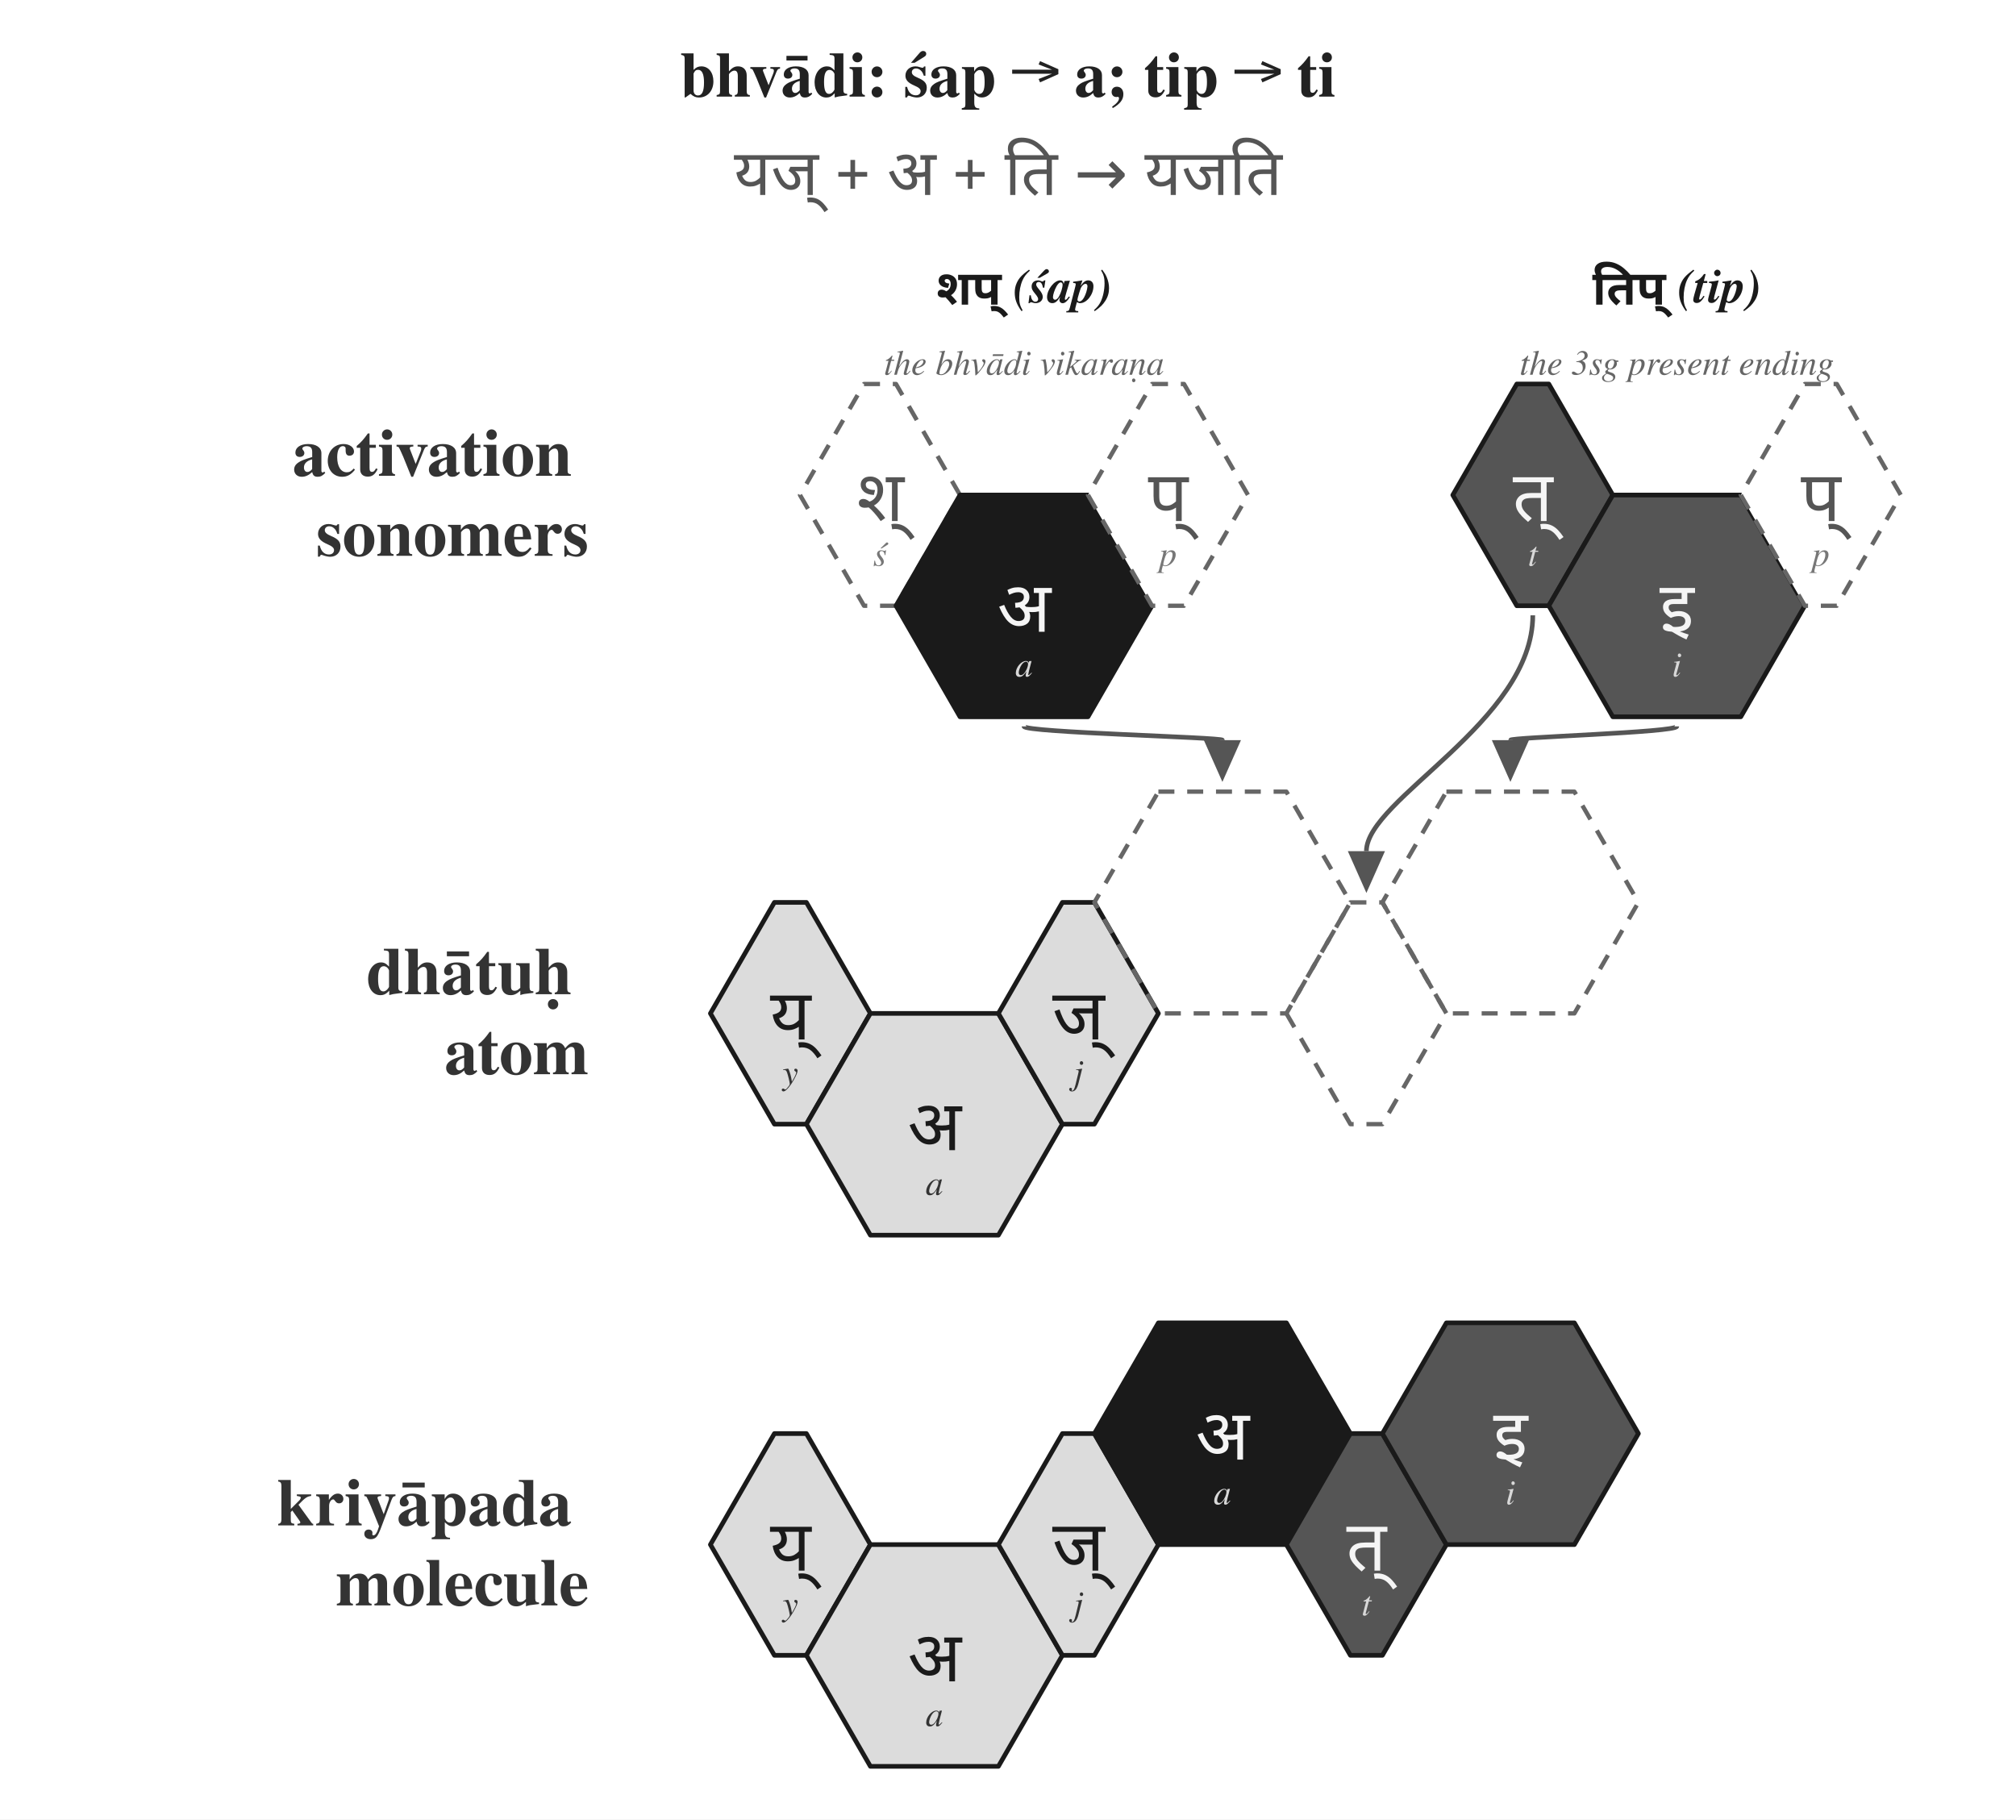
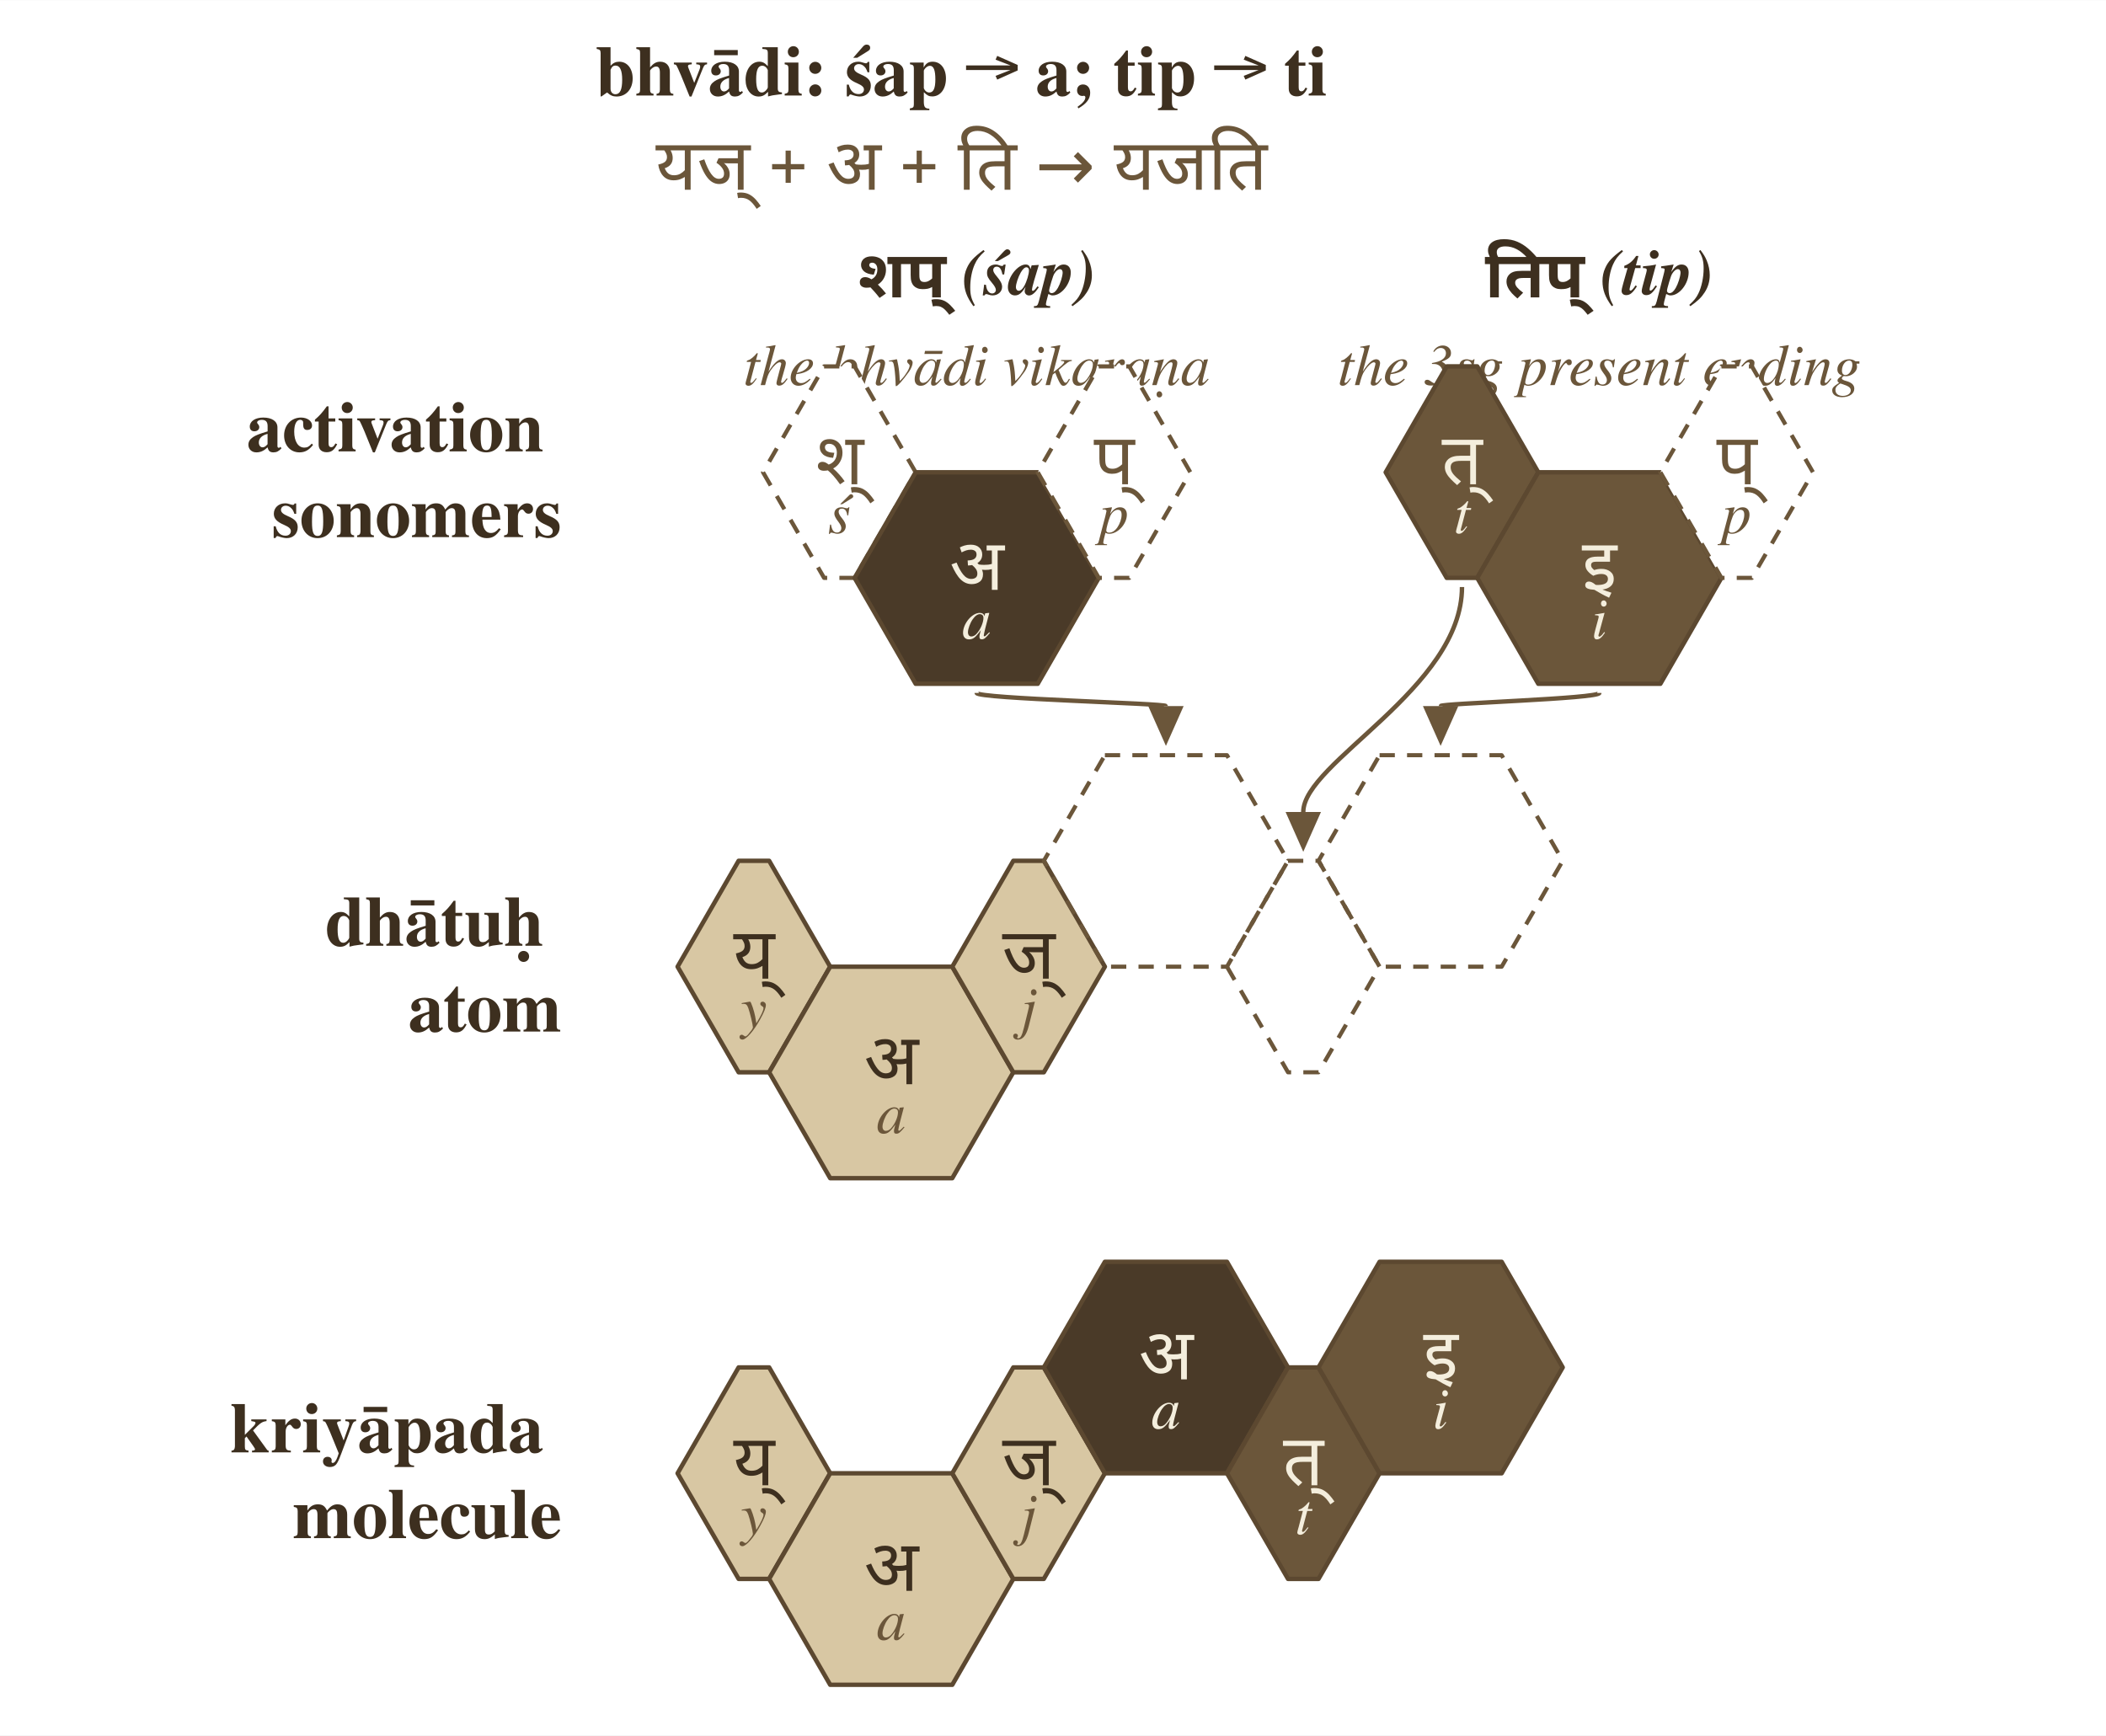
- <svg xmlns="http://www.w3.org/2000/svg" viewBox="0 0 630.0 568.6" width="630.0" height="568.6">
-   <rect x="0" y="0" width="630.0" height="568.6" fill="white" />
+ <svg xmlns="http://www.w3.org/2000/svg" viewBox="0 0 690.0 568.6" width="4.5in" height="3.709in">
+   <rect x="0" y="0" width="690.0" height="568.6" fill="#ffffff" />
  <defs>
    <marker id="arrowhead" markerWidth="10" markerHeight="8" refX="0" refY="4" orient="auto" markerUnits="strokeWidth">
-       <polygon points="0,0 9,4 0,8" fill="#555555" />
+       <polygon points="0,0 9,4 0,8" fill="#6b563a" />
    </marker>
  </defs>
-   <text x="315.0" y="24.0" font-family="Charter, Georgia, Times, serif" font-size="20" font-weight="700" text-anchor="middle" dominant-baseline="middle" fill="#222222">bhvādi: śap → a; tip → ti</text>
-   <text x="315.0" y="54.0" font-family="Noto Sans Devanagari, Kohinoor Devanagari, Devanagari MT, Arial Unicode MS, sans-serif" font-size="20" font-weight="500" text-anchor="middle" dominant-baseline="middle" fill="#555555">यज् + अ + ति → यजति</text>
-   <text x="184.0" y="154.7" font-family="Charter, Georgia, Times, serif" font-size="21" font-weight="700" text-anchor="end" dominant-baseline="middle" fill="#333333">
-     <tspan x="184.0" y="142.2">activation</tspan>
-     <tspan x="184.0" y="167.2">sonomers</tspan>
+   <text x="315.0" y="24.0" font-family="Charter, Georgia, Times, serif" font-size="23.4" font-weight="700" text-anchor="middle" dominant-baseline="middle" fill="#3d2f1f">bhvādi: śap → a; tip → ti</text>
+   <text x="315.0" y="54.0" font-family="Noto Sans Devanagari, Mangal, Devanagari Sangam MN, sans-serif" font-size="23.4" font-weight="500" text-anchor="middle" dominant-baseline="middle" fill="#6b563a">यज् + अ + ति → यजति</text>
+   <text x="184.0" y="154.7" font-family="Charter, Georgia, Times, serif" font-size="23.4" font-weight="700" text-anchor="end" dominant-baseline="middle" fill="#3d2f1f">
+     <tspan x="184.0" y="140.6">activation</tspan>
+     <tspan x="184.0" y="168.7">sonomers</tspan>
  </text>
-   <text x="184.0" y="316.7" font-family="Charter, Georgia, Times, serif" font-size="21" font-weight="700" text-anchor="end" dominant-baseline="middle" fill="#333333">
-     <tspan x="184.0" y="304.2">dhātuḥ</tspan>
-     <tspan x="184.0" y="329.2">atom</tspan>
+   <text x="184.0" y="316.7" font-family="Charter, Georgia, Times, serif" font-size="23.4" font-weight="700" text-anchor="end" dominant-baseline="middle" fill="#3d2f1f">
+     <tspan x="184.0" y="302.6">dhātuḥ</tspan>
+     <tspan x="184.0" y="330.7">atom</tspan>
  </text>
-   <text x="184.0" y="482.7" font-family="Charter, Georgia, Times, serif" font-size="21" font-weight="700" text-anchor="end" dominant-baseline="middle" fill="#333333">
-     <tspan x="184.0" y="470.2">kriyāpada</tspan>
-     <tspan x="184.0" y="495.2">molecule</tspan>
+   <text x="184.0" y="482.7" font-family="Charter, Georgia, Times, serif" font-size="23.4" font-weight="700" text-anchor="end" dominant-baseline="middle" fill="#3d2f1f">
+     <tspan x="184.0" y="468.6">kriyāpada</tspan>
+     <tspan x="184.0" y="496.7">molecule</tspan>
  </text>
-   <text x="320.0" y="90.0" font-family="Charter, Georgia, Times, serif" font-size="15" font-weight="700" text-anchor="middle" dominant-baseline="middle" fill="#1a1a1a">
-     <tspan font-family="Noto Sans Devanagari, Kohinoor Devanagari, Devanagari MT, Arial Unicode MS, sans-serif">शप्</tspan>
+   <text x="320.0" y="90.0" font-family="Charter, Georgia, Times, serif" font-size="21.3" font-weight="700" text-anchor="middle" dominant-baseline="middle" fill="#3d2f1f">
+     <tspan font-family="Noto Sans Devanagari, Mangal, Devanagari Sangam MN, sans-serif">शप्</tspan>
    <tspan font-style="italic">(śap)</tspan>
  </text>
-   <text x="320.0" y="114.0" font-family="Charter, Georgia, Times, serif" font-size="11" font-style="italic" text-anchor="middle" dominant-baseline="middle" fill="#666666">the bhvādi vikaraṇa</text>
-   <polygon points="270.0,120.0 280.0,120.0 300.0,154.7 280.0,189.3 270.0,189.3 250.0,154.7" fill="white" stroke="#666666" stroke-width="1.35" stroke-dasharray="5 4" stroke-linejoin="round" />
-   <text x="275.0" y="155.2" font-family="Noto Sans Devanagari, Kohinoor Devanagari, Devanagari MT, Arial Unicode MS, sans-serif" font-size="22" font-weight="500" text-anchor="middle" dominant-baseline="middle" fill="#555555">श्</text>
-   <text x="275.0" y="173.7" font-family="Charter, Georgia, Times, serif" font-size="11" font-style="italic" text-anchor="middle" dominant-baseline="middle" fill="#777777">ś</text>
-   <polygon points="300.0,154.7 340.0,154.7 360.0,189.3 340.0,224.0 300.0,224.0 280.0,189.3" fill="#1a1a1a" stroke="#1a1a1a" stroke-width="1.45" stroke-linejoin="round" />
-   <text x="320.0" y="189.8" font-family="Noto Sans Devanagari, Kohinoor Devanagari, Devanagari MT, Arial Unicode MS, sans-serif" font-size="22" font-weight="500" text-anchor="middle" dominant-baseline="middle" fill="#f5f5f5">अ</text>
-   <text x="320.0" y="208.3" font-family="Charter, Georgia, Times, serif" font-size="11" font-style="italic" text-anchor="middle" dominant-baseline="middle" fill="#d8d8d8">a</text>
-   <polygon points="360.0,120.0 370.0,120.0 390.0,154.7 370.0,189.3 360.0,189.3 340.0,154.7" fill="white" stroke="#666666" stroke-width="1.35" stroke-dasharray="5 4" stroke-linejoin="round" />
-   <text x="365.0" y="155.2" font-family="Noto Sans Devanagari, Kohinoor Devanagari, Devanagari MT, Arial Unicode MS, sans-serif" font-size="22" font-weight="500" text-anchor="middle" dominant-baseline="middle" fill="#555555">प्</text>
-   <text x="365.0" y="173.7" font-family="Charter, Georgia, Times, serif" font-size="11" font-style="italic" text-anchor="middle" dominant-baseline="middle" fill="#777777">p</text>
-   <text x="524.0" y="90.0" font-family="Charter, Georgia, Times, serif" font-size="15" font-weight="700" text-anchor="middle" dominant-baseline="middle" fill="#1a1a1a">
-     <tspan font-family="Noto Sans Devanagari, Kohinoor Devanagari, Devanagari MT, Arial Unicode MS, sans-serif">तिप्</tspan>
+   <text x="320.0" y="120.7" font-family="Charter, Georgia, Times, serif" font-size="19.2" font-style="italic" text-anchor="middle" dominant-baseline="middle" fill="#6b563a">the bhvādi vikaraṇa</text>
+   <polygon points="270.0,120.0 280.0,120.0 300.0,154.7 280.0,189.3 270.0,189.3 250.0,154.7" fill="#ffffff" stroke="#6b563a" stroke-width="1.35" stroke-dasharray="5 4" stroke-linejoin="round" />
+   <text x="275.0" y="150.5" font-family="Noto Sans Devanagari, Mangal, Devanagari Sangam MN, sans-serif" font-size="23.4" font-weight="500" text-anchor="middle" dominant-baseline="middle" fill="#6b563a">श्</text>
+   <text x="275.0" y="169.2" font-family="Charter, Georgia, Times, serif" font-size="19.2" font-style="italic" text-anchor="middle" dominant-baseline="middle" fill="#6b563a">ś</text>
+   <polygon points="300.0,154.7 340.0,154.7 360.0,189.3 340.0,224.0 300.0,224.0 280.0,189.3" fill="#4a3a28" stroke="#5c4830" stroke-width="1.45" stroke-linejoin="round" />
+   <text x="320.0" y="185.1" font-family="Noto Sans Devanagari, Mangal, Devanagari Sangam MN, sans-serif" font-size="23.4" font-weight="500" text-anchor="middle" dominant-baseline="middle" fill="#f4eedd">अ</text>
+   <text x="320.0" y="203.8" font-family="Charter, Georgia, Times, serif" font-size="19.2" font-style="italic" text-anchor="middle" dominant-baseline="middle" fill="#f4eedd">a</text>
+   <polygon points="360.0,120.0 370.0,120.0 390.0,154.7 370.0,189.3 360.0,189.3 340.0,154.7" fill="#ffffff" stroke="#6b563a" stroke-width="1.35" stroke-dasharray="5 4" stroke-linejoin="round" />
+   <text x="365.0" y="150.5" font-family="Noto Sans Devanagari, Mangal, Devanagari Sangam MN, sans-serif" font-size="23.4" font-weight="500" text-anchor="middle" dominant-baseline="middle" fill="#6b563a">प्</text>
+   <text x="365.0" y="169.2" font-family="Charter, Georgia, Times, serif" font-size="19.2" font-style="italic" text-anchor="middle" dominant-baseline="middle" fill="#6b563a">p</text>
+   <text x="524.0" y="90.0" font-family="Charter, Georgia, Times, serif" font-size="21.3" font-weight="700" text-anchor="middle" dominant-baseline="middle" fill="#3d2f1f">
+     <tspan font-family="Noto Sans Devanagari, Mangal, Devanagari Sangam MN, sans-serif">तिप्</tspan>
    <tspan font-style="italic">(tip)</tspan>
  </text>
-   <text x="524.0" y="114.0" font-family="Charter, Georgia, Times, serif" font-size="11" font-style="italic" text-anchor="middle" dominant-baseline="middle" fill="#666666">the 3sg present ending</text>
-   <polygon points="474.0,120.0 484.0,120.0 504.0,154.7 484.0,189.3 474.0,189.3 454.0,154.7" fill="#555555" stroke="#1a1a1a" stroke-width="1.45" stroke-linejoin="round" />
-   <text x="479.0" y="155.2" font-family="Noto Sans Devanagari, Kohinoor Devanagari, Devanagari MT, Arial Unicode MS, sans-serif" font-size="22" font-weight="500" text-anchor="middle" dominant-baseline="middle" fill="#f5f5f5">त्</text>
-   <text x="479.0" y="173.7" font-family="Charter, Georgia, Times, serif" font-size="11" font-style="italic" text-anchor="middle" dominant-baseline="middle" fill="#d8d8d8">t</text>
-   <polygon points="504.0,154.7 544.0,154.7 564.0,189.3 544.0,224.0 504.0,224.0 484.0,189.3" fill="#555555" stroke="#1a1a1a" stroke-width="1.45" stroke-linejoin="round" />
-   <text x="524.0" y="189.8" font-family="Noto Sans Devanagari, Kohinoor Devanagari, Devanagari MT, Arial Unicode MS, sans-serif" font-size="22" font-weight="500" text-anchor="middle" dominant-baseline="middle" fill="#f5f5f5">इ</text>
-   <text x="524.0" y="208.3" font-family="Charter, Georgia, Times, serif" font-size="11" font-style="italic" text-anchor="middle" dominant-baseline="middle" fill="#d8d8d8">i</text>
-   <polygon points="564.0,120.0 574.0,120.0 594.0,154.7 574.0,189.3 564.0,189.3 544.0,154.7" fill="white" stroke="#666666" stroke-width="1.35" stroke-dasharray="5 4" stroke-linejoin="round" />
-   <text x="569.0" y="155.2" font-family="Noto Sans Devanagari, Kohinoor Devanagari, Devanagari MT, Arial Unicode MS, sans-serif" font-size="22" font-weight="500" text-anchor="middle" dominant-baseline="middle" fill="#555555">प्</text>
-   <text x="569.0" y="173.7" font-family="Charter, Georgia, Times, serif" font-size="11" font-style="italic" text-anchor="middle" dominant-baseline="middle" fill="#777777">p</text>
-   <polygon points="242.0,282.0 252.0,282.0 272.0,316.7 252.0,351.3 242.0,351.3 222.0,316.7" fill="#dcdcdc" stroke="#1a1a1a" stroke-width="1.45" stroke-linejoin="round" />
-   <text x="247.0" y="317.2" font-family="Noto Sans Devanagari, Kohinoor Devanagari, Devanagari MT, Arial Unicode MS, sans-serif" font-size="22" font-weight="500" text-anchor="middle" dominant-baseline="middle" fill="#1a1a1a">य्</text>
-   <text x="247.0" y="335.7" font-family="Charter, Georgia, Times, serif" font-size="11" font-style="italic" text-anchor="middle" dominant-baseline="middle" fill="#333333">y</text>
-   <polygon points="272.0,316.7 312.0,316.7 332.0,351.3 312.0,386.0 272.0,386.0 252.0,351.3" fill="#dcdcdc" stroke="#1a1a1a" stroke-width="1.45" stroke-linejoin="round" />
-   <text x="292.0" y="351.8" font-family="Noto Sans Devanagari, Kohinoor Devanagari, Devanagari MT, Arial Unicode MS, sans-serif" font-size="22" font-weight="500" text-anchor="middle" dominant-baseline="middle" fill="#1a1a1a">अ</text>
-   <text x="292.0" y="370.3" font-family="Charter, Georgia, Times, serif" font-size="11" font-style="italic" text-anchor="middle" dominant-baseline="middle" fill="#333333">a</text>
-   <polygon points="332.0,282.0 342.0,282.0 362.0,316.7 342.0,351.3 332.0,351.3 312.0,316.7" fill="#dcdcdc" stroke="#1a1a1a" stroke-width="1.45" stroke-linejoin="round" />
-   <text x="337.0" y="317.2" font-family="Noto Sans Devanagari, Kohinoor Devanagari, Devanagari MT, Arial Unicode MS, sans-serif" font-size="22" font-weight="500" text-anchor="middle" dominant-baseline="middle" fill="#1a1a1a">ज्</text>
-   <text x="337.0" y="335.7" font-family="Charter, Georgia, Times, serif" font-size="11" font-style="italic" text-anchor="middle" dominant-baseline="middle" fill="#333333">j</text>
-   <polygon points="362.0,247.4 402.0,247.4 422.0,282.0 402.0,316.7 362.0,316.7 342.0,282.0" fill="none" stroke="#666666" stroke-width="1.35" stroke-dasharray="5 4" stroke-linejoin="round" />
-   <polygon points="422.0,282.0 432.0,282.0 452.0,316.7 432.0,351.3 422.0,351.3 402.0,316.7" fill="none" stroke="#666666" stroke-width="1.35" stroke-dasharray="5 4" stroke-linejoin="round" />
-   <polygon points="452.0,247.4 492.0,247.4 512.0,282.0 492.0,316.7 452.0,316.7 432.0,282.0" fill="none" stroke="#666666" stroke-width="1.35" stroke-dasharray="5 4" stroke-linejoin="round" />
-   <path d="M 320.0,227.0 C 320.0,228.9 382.0,230.4 382.0,231.3" fill="none" stroke="#555555" stroke-width="1.45" marker-end="url(#arrowhead)" />
-   <path d="M 479.0,192.3 C 479.0,225.5 427.0,249.8 427.0,266.0" fill="none" stroke="#555555" stroke-width="1.45" marker-end="url(#arrowhead)" />
-   <path d="M 524.0,227.0 C 524.0,228.9 472.0,230.4 472.0,231.3" fill="none" stroke="#555555" stroke-width="1.45" marker-end="url(#arrowhead)" />
-   <polygon points="242.0,448.0 252.0,448.0 272.0,482.7 252.0,517.3 242.0,517.3 222.0,482.7" fill="#dcdcdc" stroke="#1a1a1a" stroke-width="1.45" stroke-linejoin="round" />
-   <text x="247.0" y="483.2" font-family="Noto Sans Devanagari, Kohinoor Devanagari, Devanagari MT, Arial Unicode MS, sans-serif" font-size="22" font-weight="500" text-anchor="middle" dominant-baseline="middle" fill="#1a1a1a">य्</text>
-   <text x="247.0" y="501.7" font-family="Charter, Georgia, Times, serif" font-size="11" font-style="italic" text-anchor="middle" dominant-baseline="middle" fill="#333333">y</text>
-   <polygon points="272.0,482.7 312.0,482.7 332.0,517.3 312.0,552.0 272.0,552.0 252.0,517.3" fill="#dcdcdc" stroke="#1a1a1a" stroke-width="1.45" stroke-linejoin="round" />
-   <text x="292.0" y="517.8" font-family="Noto Sans Devanagari, Kohinoor Devanagari, Devanagari MT, Arial Unicode MS, sans-serif" font-size="22" font-weight="500" text-anchor="middle" dominant-baseline="middle" fill="#1a1a1a">अ</text>
-   <text x="292.0" y="536.3" font-family="Charter, Georgia, Times, serif" font-size="11" font-style="italic" text-anchor="middle" dominant-baseline="middle" fill="#333333">a</text>
-   <polygon points="332.0,448.0 342.0,448.0 362.0,482.7 342.0,517.3 332.0,517.3 312.0,482.7" fill="#dcdcdc" stroke="#1a1a1a" stroke-width="1.45" stroke-linejoin="round" />
-   <text x="337.0" y="483.2" font-family="Noto Sans Devanagari, Kohinoor Devanagari, Devanagari MT, Arial Unicode MS, sans-serif" font-size="22" font-weight="500" text-anchor="middle" dominant-baseline="middle" fill="#1a1a1a">ज्</text>
-   <text x="337.0" y="501.7" font-family="Charter, Georgia, Times, serif" font-size="11" font-style="italic" text-anchor="middle" dominant-baseline="middle" fill="#333333">j</text>
-   <polygon points="362.0,413.4 402.0,413.4 422.0,448.0 402.0,482.7 362.0,482.7 342.0,448.0" fill="#1a1a1a" stroke="#1a1a1a" stroke-width="1.45" stroke-linejoin="round" />
-   <text x="382.0" y="448.5" font-family="Noto Sans Devanagari, Kohinoor Devanagari, Devanagari MT, Arial Unicode MS, sans-serif" font-size="22" font-weight="500" text-anchor="middle" dominant-baseline="middle" fill="#f5f5f5">अ</text>
-   <text x="382.0" y="467.0" font-family="Charter, Georgia, Times, serif" font-size="11" font-style="italic" text-anchor="middle" dominant-baseline="middle" fill="#d8d8d8">a</text>
-   <polygon points="422.0,448.0 432.0,448.0 452.0,482.7 432.0,517.3 422.0,517.3 402.0,482.7" fill="#555555" stroke="#1a1a1a" stroke-width="1.45" stroke-linejoin="round" />
-   <text x="427.0" y="483.2" font-family="Noto Sans Devanagari, Kohinoor Devanagari, Devanagari MT, Arial Unicode MS, sans-serif" font-size="22" font-weight="500" text-anchor="middle" dominant-baseline="middle" fill="#f5f5f5">त्</text>
-   <text x="427.0" y="501.7" font-family="Charter, Georgia, Times, serif" font-size="11" font-style="italic" text-anchor="middle" dominant-baseline="middle" fill="#d8d8d8">t</text>
-   <polygon points="452.0,413.4 492.0,413.4 512.0,448.0 492.0,482.7 452.0,482.7 432.0,448.0" fill="#555555" stroke="#1a1a1a" stroke-width="1.45" stroke-linejoin="round" />
-   <text x="472.0" y="448.5" font-family="Noto Sans Devanagari, Kohinoor Devanagari, Devanagari MT, Arial Unicode MS, sans-serif" font-size="22" font-weight="500" text-anchor="middle" dominant-baseline="middle" fill="#f5f5f5">इ</text>
-   <text x="472.0" y="467.0" font-family="Charter, Georgia, Times, serif" font-size="11" font-style="italic" text-anchor="middle" dominant-baseline="middle" fill="#d8d8d8">i</text>
+   <text x="524.0" y="120.7" font-family="Charter, Georgia, Times, serif" font-size="19.2" font-style="italic" text-anchor="middle" dominant-baseline="middle" fill="#6b563a">the 3sg present ending</text>
+   <polygon points="474.0,120.0 484.0,120.0 504.0,154.7 484.0,189.3 474.0,189.3 454.0,154.7" fill="#6b563a" stroke="#5c4830" stroke-width="1.45" stroke-linejoin="round" />
+   <text x="479.0" y="150.5" font-family="Noto Sans Devanagari, Mangal, Devanagari Sangam MN, sans-serif" font-size="23.4" font-weight="500" text-anchor="middle" dominant-baseline="middle" fill="#f4eedd">त्</text>
+   <text x="479.0" y="169.2" font-family="Charter, Georgia, Times, serif" font-size="19.2" font-style="italic" text-anchor="middle" dominant-baseline="middle" fill="#f4eedd">t</text>
+   <polygon points="504.0,154.7 544.0,154.7 564.0,189.3 544.0,224.0 504.0,224.0 484.0,189.3" fill="#6b563a" stroke="#5c4830" stroke-width="1.45" stroke-linejoin="round" />
+   <text x="524.0" y="185.1" font-family="Noto Sans Devanagari, Mangal, Devanagari Sangam MN, sans-serif" font-size="23.4" font-weight="500" text-anchor="middle" dominant-baseline="middle" fill="#f4eedd">इ</text>
+   <text x="524.0" y="203.8" font-family="Charter, Georgia, Times, serif" font-size="19.2" font-style="italic" text-anchor="middle" dominant-baseline="middle" fill="#f4eedd">i</text>
+   <polygon points="564.0,120.0 574.0,120.0 594.0,154.7 574.0,189.3 564.0,189.3 544.0,154.7" fill="#ffffff" stroke="#6b563a" stroke-width="1.35" stroke-dasharray="5 4" stroke-linejoin="round" />
+   <text x="569.0" y="150.5" font-family="Noto Sans Devanagari, Mangal, Devanagari Sangam MN, sans-serif" font-size="23.4" font-weight="500" text-anchor="middle" dominant-baseline="middle" fill="#6b563a">प्</text>
+   <text x="569.0" y="169.2" font-family="Charter, Georgia, Times, serif" font-size="19.2" font-style="italic" text-anchor="middle" dominant-baseline="middle" fill="#6b563a">p</text>
+   <polygon points="242.0,282.0 252.0,282.0 272.0,316.7 252.0,351.3 242.0,351.3 222.0,316.7" fill="#d8c7a3" stroke="#5c4830" stroke-width="1.45" stroke-linejoin="round" />
+   <text x="247.0" y="312.5" font-family="Noto Sans Devanagari, Mangal, Devanagari Sangam MN, sans-serif" font-size="23.4" font-weight="500" text-anchor="middle" dominant-baseline="middle" fill="#3d2f1f">य्</text>
+   <text x="247.0" y="331.2" font-family="Charter, Georgia, Times, serif" font-size="19.2" font-style="italic" text-anchor="middle" dominant-baseline="middle" fill="#6b563a">y</text>
+   <polygon points="272.0,316.7 312.0,316.7 332.0,351.3 312.0,386.0 272.0,386.0 252.0,351.3" fill="#d8c7a3" stroke="#5c4830" stroke-width="1.45" stroke-linejoin="round" />
+   <text x="292.0" y="347.1" font-family="Noto Sans Devanagari, Mangal, Devanagari Sangam MN, sans-serif" font-size="23.4" font-weight="500" text-anchor="middle" dominant-baseline="middle" fill="#3d2f1f">अ</text>
+   <text x="292.0" y="365.8" font-family="Charter, Georgia, Times, serif" font-size="19.2" font-style="italic" text-anchor="middle" dominant-baseline="middle" fill="#6b563a">a</text>
+   <polygon points="332.0,282.0 342.0,282.0 362.0,316.7 342.0,351.3 332.0,351.3 312.0,316.7" fill="#d8c7a3" stroke="#5c4830" stroke-width="1.45" stroke-linejoin="round" />
+   <text x="337.0" y="312.5" font-family="Noto Sans Devanagari, Mangal, Devanagari Sangam MN, sans-serif" font-size="23.4" font-weight="500" text-anchor="middle" dominant-baseline="middle" fill="#3d2f1f">ज्</text>
+   <text x="337.0" y="331.2" font-family="Charter, Georgia, Times, serif" font-size="19.2" font-style="italic" text-anchor="middle" dominant-baseline="middle" fill="#6b563a">j</text>
+   <polygon points="362.0,247.4 402.0,247.4 422.0,282.0 402.0,316.7 362.0,316.7 342.0,282.0" fill="none" stroke="#6b563a" stroke-width="1.35" stroke-dasharray="5 4" stroke-linejoin="round" />
+   <polygon points="422.0,282.0 432.0,282.0 452.0,316.7 432.0,351.3 422.0,351.3 402.0,316.7" fill="none" stroke="#6b563a" stroke-width="1.35" stroke-dasharray="5 4" stroke-linejoin="round" />
+   <polygon points="452.0,247.4 492.0,247.4 512.0,282.0 492.0,316.7 452.0,316.7 432.0,282.0" fill="none" stroke="#6b563a" stroke-width="1.35" stroke-dasharray="5 4" stroke-linejoin="round" />
+   <path d="M 320.0,227.0 C 320.0,228.9 382.0,230.4 382.0,231.3" fill="none" stroke="#6b563a" stroke-width="1.45" marker-end="url(#arrowhead)" />
+   <path d="M 479.0,192.3 C 479.0,225.5 427.0,249.8 427.0,266.0" fill="none" stroke="#6b563a" stroke-width="1.45" marker-end="url(#arrowhead)" />
+   <path d="M 524.0,227.0 C 524.0,228.9 472.0,230.4 472.0,231.3" fill="none" stroke="#6b563a" stroke-width="1.45" marker-end="url(#arrowhead)" />
+   <polygon points="242.0,448.0 252.0,448.0 272.0,482.7 252.0,517.3 242.0,517.3 222.0,482.7" fill="#d8c7a3" stroke="#5c4830" stroke-width="1.45" stroke-linejoin="round" />
+   <text x="247.0" y="478.5" font-family="Noto Sans Devanagari, Mangal, Devanagari Sangam MN, sans-serif" font-size="23.4" font-weight="500" text-anchor="middle" dominant-baseline="middle" fill="#3d2f1f">य्</text>
+   <text x="247.0" y="497.2" font-family="Charter, Georgia, Times, serif" font-size="19.2" font-style="italic" text-anchor="middle" dominant-baseline="middle" fill="#6b563a">y</text>
+   <polygon points="272.0,482.7 312.0,482.7 332.0,517.3 312.0,552.0 272.0,552.0 252.0,517.3" fill="#d8c7a3" stroke="#5c4830" stroke-width="1.45" stroke-linejoin="round" />
+   <text x="292.0" y="513.1" font-family="Noto Sans Devanagari, Mangal, Devanagari Sangam MN, sans-serif" font-size="23.4" font-weight="500" text-anchor="middle" dominant-baseline="middle" fill="#3d2f1f">अ</text>
+   <text x="292.0" y="531.8" font-family="Charter, Georgia, Times, serif" font-size="19.2" font-style="italic" text-anchor="middle" dominant-baseline="middle" fill="#6b563a">a</text>
+   <polygon points="332.0,448.0 342.0,448.0 362.0,482.7 342.0,517.3 332.0,517.3 312.0,482.7" fill="#d8c7a3" stroke="#5c4830" stroke-width="1.45" stroke-linejoin="round" />
+   <text x="337.0" y="478.5" font-family="Noto Sans Devanagari, Mangal, Devanagari Sangam MN, sans-serif" font-size="23.4" font-weight="500" text-anchor="middle" dominant-baseline="middle" fill="#3d2f1f">ज्</text>
+   <text x="337.0" y="497.2" font-family="Charter, Georgia, Times, serif" font-size="19.2" font-style="italic" text-anchor="middle" dominant-baseline="middle" fill="#6b563a">j</text>
+   <polygon points="362.0,413.4 402.0,413.4 422.0,448.0 402.0,482.7 362.0,482.7 342.0,448.0" fill="#4a3a28" stroke="#5c4830" stroke-width="1.45" stroke-linejoin="round" />
+   <text x="382.0" y="443.8" font-family="Noto Sans Devanagari, Mangal, Devanagari Sangam MN, sans-serif" font-size="23.4" font-weight="500" text-anchor="middle" dominant-baseline="middle" fill="#f4eedd">अ</text>
+   <text x="382.0" y="462.6" font-family="Charter, Georgia, Times, serif" font-size="19.2" font-style="italic" text-anchor="middle" dominant-baseline="middle" fill="#f4eedd">a</text>
+   <polygon points="422.0,448.0 432.0,448.0 452.0,482.7 432.0,517.3 422.0,517.3 402.0,482.7" fill="#6b563a" stroke="#5c4830" stroke-width="1.45" stroke-linejoin="round" />
+   <text x="427.0" y="478.5" font-family="Noto Sans Devanagari, Mangal, Devanagari Sangam MN, sans-serif" font-size="23.4" font-weight="500" text-anchor="middle" dominant-baseline="middle" fill="#f4eedd">त्</text>
+   <text x="427.0" y="497.2" font-family="Charter, Georgia, Times, serif" font-size="19.2" font-style="italic" text-anchor="middle" dominant-baseline="middle" fill="#f4eedd">t</text>
+   <polygon points="452.0,413.4 492.0,413.4 512.0,448.0 492.0,482.7 452.0,482.7 432.0,448.0" fill="#6b563a" stroke="#5c4830" stroke-width="1.45" stroke-linejoin="round" />
+   <text x="472.0" y="443.8" font-family="Noto Sans Devanagari, Mangal, Devanagari Sangam MN, sans-serif" font-size="23.4" font-weight="500" text-anchor="middle" dominant-baseline="middle" fill="#f4eedd">इ</text>
+   <text x="472.0" y="462.6" font-family="Charter, Georgia, Times, serif" font-size="19.2" font-style="italic" text-anchor="middle" dominant-baseline="middle" fill="#f4eedd">i</text>
</svg>
